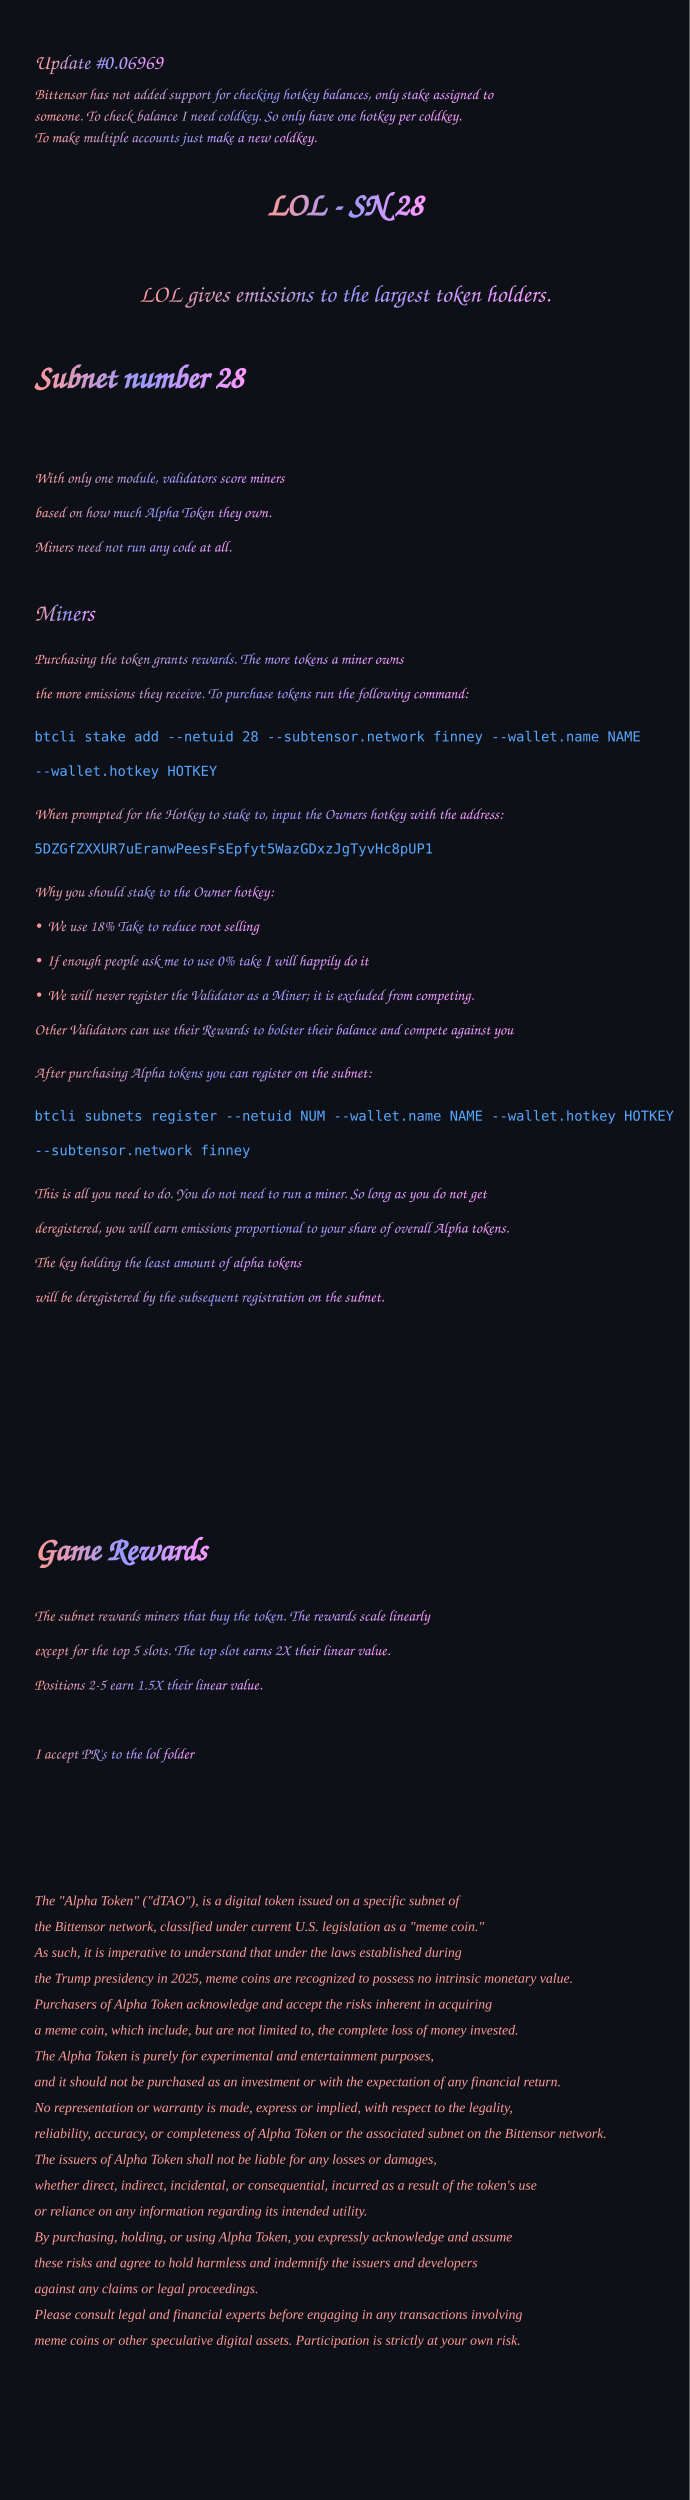
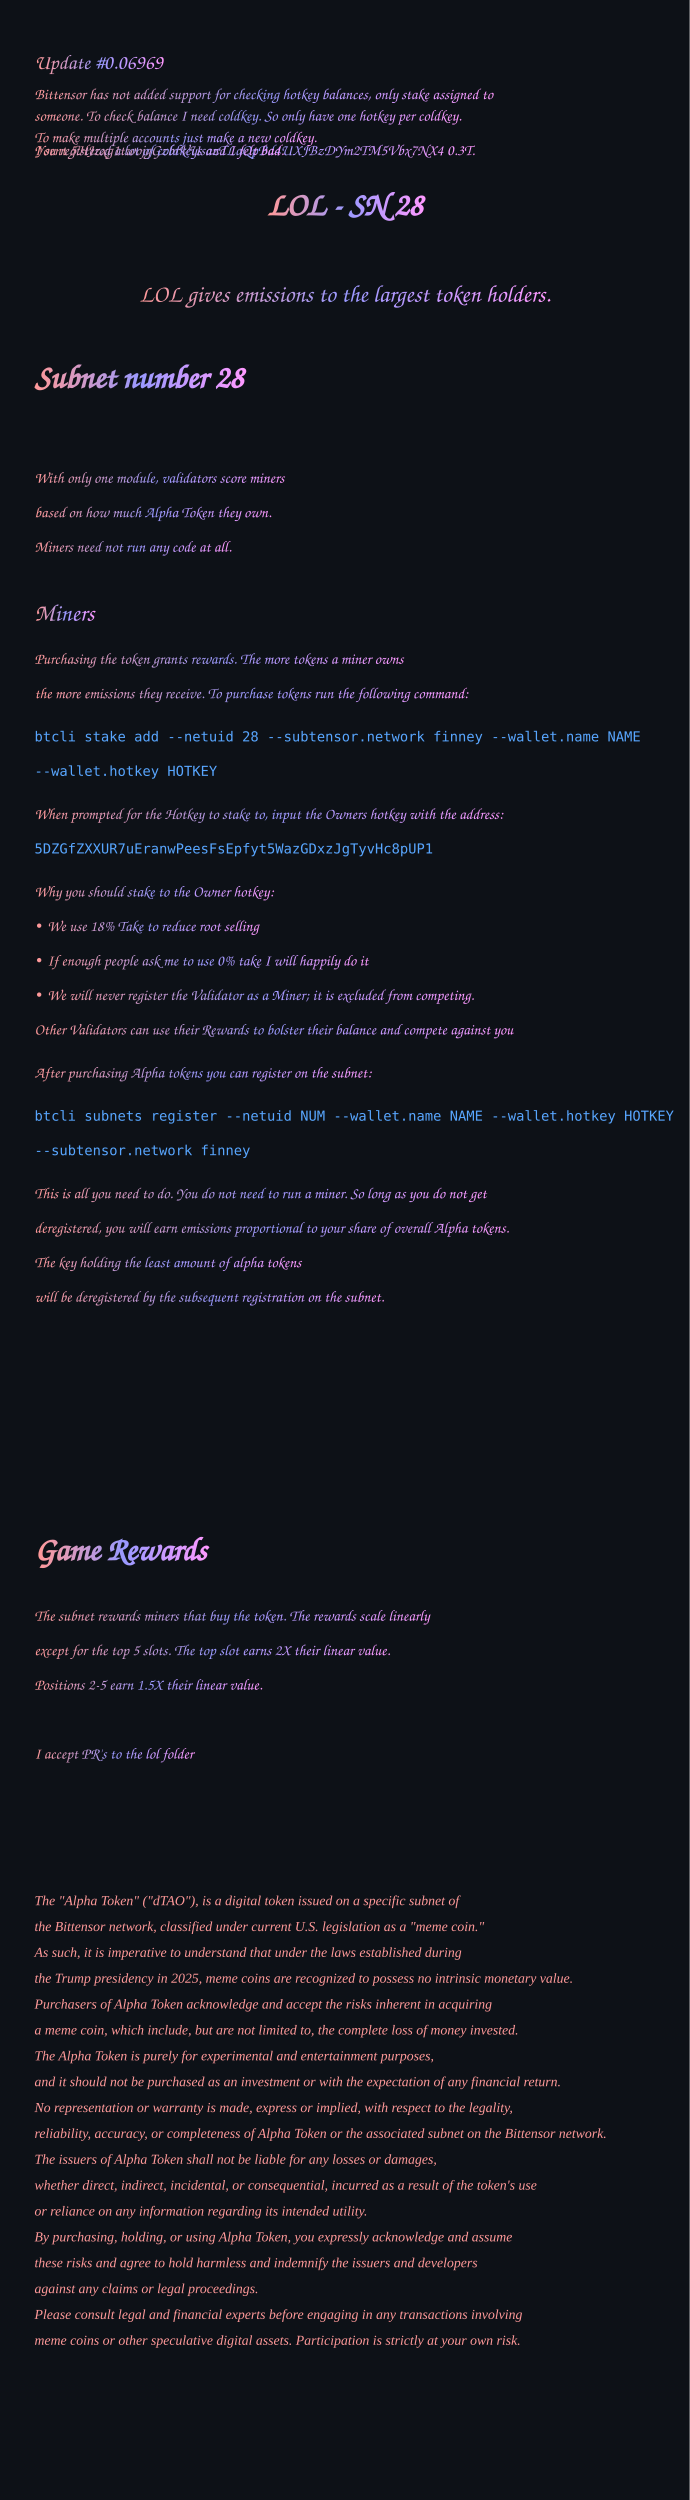
<svg xmlns="http://www.w3.org/2000/svg" viewBox="0 0 800 2900">
  <defs>
    <linearGradient id="rainbow" x1="0" y1="0" x2="100%" y2="0">
      <stop offset="0%" stop-color="#ff9999">
        <animate attributeName="offset" values="0;1;0" dur="15s" repeatCount="indefinite" />
      </stop>
      <stop offset="50%" stop-color="#9999ff">
        <animate attributeName="offset" values="0;1;0" dur="15s" repeatCount="indefinite" />
      </stop>
      <stop offset="100%" stop-color="#ff99ff">
        <animate attributeName="offset" values="0;1;0" dur="15s" repeatCount="indefinite" />
      </stop>
    </linearGradient>
  </defs>
  <style>
    .text { 
      font-family: "Comic Sans MS", cursive; 
      fill: url(#rainbow);
    }
    .title { font-size: 38px; font-weight: bold; }
    .subtitle { font-size: 28px; }
    .body { font-size: 18px; }
    .code { font-family: monospace; font-size: 16px; fill: #58a6ff; }
    .disclaimer { font-size: 16px; fill: #ff9999; font-style: italic; }
    .update { font-size: 24px; fill: url(#rainbow); }
    @keyframes moveAround {
      0% { transform: translate(0, 0) rotate(0deg); }
      20% { transform: translate(200px, 300px) rotate(10deg); }
      40% { transform: translate(-200px, 600px) rotate(-10deg); }
      60% { transform: translate(100px, 900px) rotate(5deg); }
      80% { transform: translate(-100px, 450px) rotate(-5deg); }
      100% { transform: translate(0, 0) rotate(0deg); }
    }
    .moving-title {
      animation: moveAround 20s ease-in-out infinite;
    }
  </style>
  <rect width="800" height="2900" fill="#0d1117" />
  <text x="40" y="80" class="text update">Update #0.06969</text>
  <text x="40" y="115" class="text body">Bittensor has not added support for checking hotkey balances, only stake assigned to</text>
  <text x="40" y="140" class="text body">someone. To check balance I need coldkey. So only have one hotkey per coldkey.</text>
  <text x="40" y="165" class="text body">To make multiple accounts just make a new coldkey.</text>
+   <text x="40" y="180" class="text body">I sent 5HJzxg1twojgGzbrVUsazTLaQpBd4UXJBzDYm2TM5Vbx7NX4 0.3T.</text>
+   <text x="40" y="180" class="text body">You registered a lot of coldkeys and I felt bad.</text>
  <g class="moving-title">
    <text x="400" y="250" class="text title" text-anchor="middle">LOL - SN 28</text>
  </g>
  <text x="400" y="350" class="text subtitle" text-anchor="middle">LOL gives emissions to the largest token holders.</text>
  <text x="40" y="450" class="text title">Subnet number 28</text>
  <text x="40" y="560" class="text body">With only one module, validators score miners</text>
  <text x="40" y="600" class="text body">based on how much Alpha Token they own.</text>
  <text x="40" y="640" class="text body">Miners need not run any code at all.</text>
  <text x="40" y="720" class="text subtitle">Miners</text>
  <text x="40" y="770" class="text body">Purchasing the token grants rewards. The more tokens a miner owns</text>
  <text x="40" y="810" class="text body">the more emissions they receive. To purchase tokens run the following command:</text>
  <text x="40" y="860" class="code">btcli stake add --netuid 28 --subtensor.network finney --wallet.name NAME</text>
  <text x="40" y="900" class="code">--wallet.hotkey HOTKEY</text>
  <text x="40" y="950" class="text body">When prompted for the Hotkey to stake to, input the Owners hotkey with the address:</text>
  <text x="40" y="990" class="code">5DZGfZXXUR7uEranwPeesFsEpfyt5WazGDxzJgTyvHc8pUP1</text>
  <text x="40" y="1040" class="text body">Why you should stake to the Owner hotkey:</text>
  <text x="40" y="1080" class="text body">• We use 18% Take to reduce root selling</text>
  <text x="40" y="1120" class="text body">• If enough people ask me to use 0% take I will happily do it</text>
  <text x="40" y="1160" class="text body">• We will never register the Validator as a Miner; it is excluded from competing.</text>
  <text x="40" y="1200" class="text body">  Other Validators can use their Rewards to bolster their balance and compete against you</text>
  <text x="40" y="1250" class="text body">After purchasing Alpha tokens you can register on the subnet:</text>
  <text x="40" y="1300" class="code">btcli subnets register --netuid NUM --wallet.name NAME --wallet.hotkey HOTKEY</text>
  <text x="40" y="1340" class="code">--subtensor.network finney</text>
  <text x="40" y="1390" class="text body">This is all you need to do. You do not need to run a miner. So long as you do not get</text>
  <text x="40" y="1430" class="text body">deregistered, you will earn emissions proportional to your share of overall Alpha tokens.</text>
  <text x="40" y="1470" class="text body">The key holding the least amount of alpha tokens</text>
  <text x="40" y="1510" class="text body">will be deregistered by the subsequent registration on the subnet.</text>
  <text x="40" y="1810" class="text title">Game Rewards</text>
  <text x="40" y="1880" class="text body">The subnet rewards miners that buy the token. The rewards scale linearly</text>
  <text x="40" y="1920" class="text body">except for the top 5 slots. The top slot earns 2X their linear value.</text>
  <text x="40" y="1960" class="text body">Positions 2-5 earn 1.5X their linear value.</text>
  <text x="40" y="2040" class="text body">I accept PR's to the lol folder</text>
  <text x="40" y="2210" class="disclaimer">The "Alpha Token" ("dTAO"), is a digital token issued on a specific subnet of</text>
  <text x="40" y="2240" class="disclaimer">the Bittensor network, classified under current U.S. legislation as a "meme coin."</text>
  <text x="40" y="2270" class="disclaimer">As such, it is imperative to understand that under the laws established during</text>
  <text x="40" y="2300" class="disclaimer">the Trump presidency in 2025, meme coins are recognized to possess no intrinsic monetary value.</text>
  <text x="40" y="2330" class="disclaimer">Purchasers of Alpha Token acknowledge and accept the risks inherent in acquiring</text>
  <text x="40" y="2360" class="disclaimer">a meme coin, which include, but are not limited to, the complete loss of money invested.</text>
  <text x="40" y="2390" class="disclaimer">The Alpha Token is purely for experimental and entertainment purposes,</text>
  <text x="40" y="2420" class="disclaimer">and it should not be purchased as an investment or with the expectation of any financial return.</text>
  <text x="40" y="2450" class="disclaimer">No representation or warranty is made, express or implied, with respect to the legality,</text>
  <text x="40" y="2480" class="disclaimer">reliability, accuracy, or completeness of Alpha Token or the associated subnet on the Bittensor network.</text>
  <text x="40" y="2510" class="disclaimer">The issuers of Alpha Token shall not be liable for any losses or damages,</text>
  <text x="40" y="2540" class="disclaimer">whether direct, indirect, incidental, or consequential, incurred as a result of the token's use</text>
  <text x="40" y="2570" class="disclaimer">or reliance on any information regarding its intended utility.</text>
  <text x="40" y="2600" class="disclaimer">By purchasing, holding, or using Alpha Token, you expressly acknowledge and assume</text>
  <text x="40" y="2630" class="disclaimer">these risks and agree to hold harmless and indemnify the issuers and developers</text>
  <text x="40" y="2660" class="disclaimer">against any claims or legal proceedings.</text>
  <text x="40" y="2690" class="disclaimer">Please consult legal and financial experts before engaging in any transactions involving</text>
  <text x="40" y="2720" class="disclaimer">meme coins or other speculative digital assets. Participation is strictly at your own risk.</text>
</svg>
